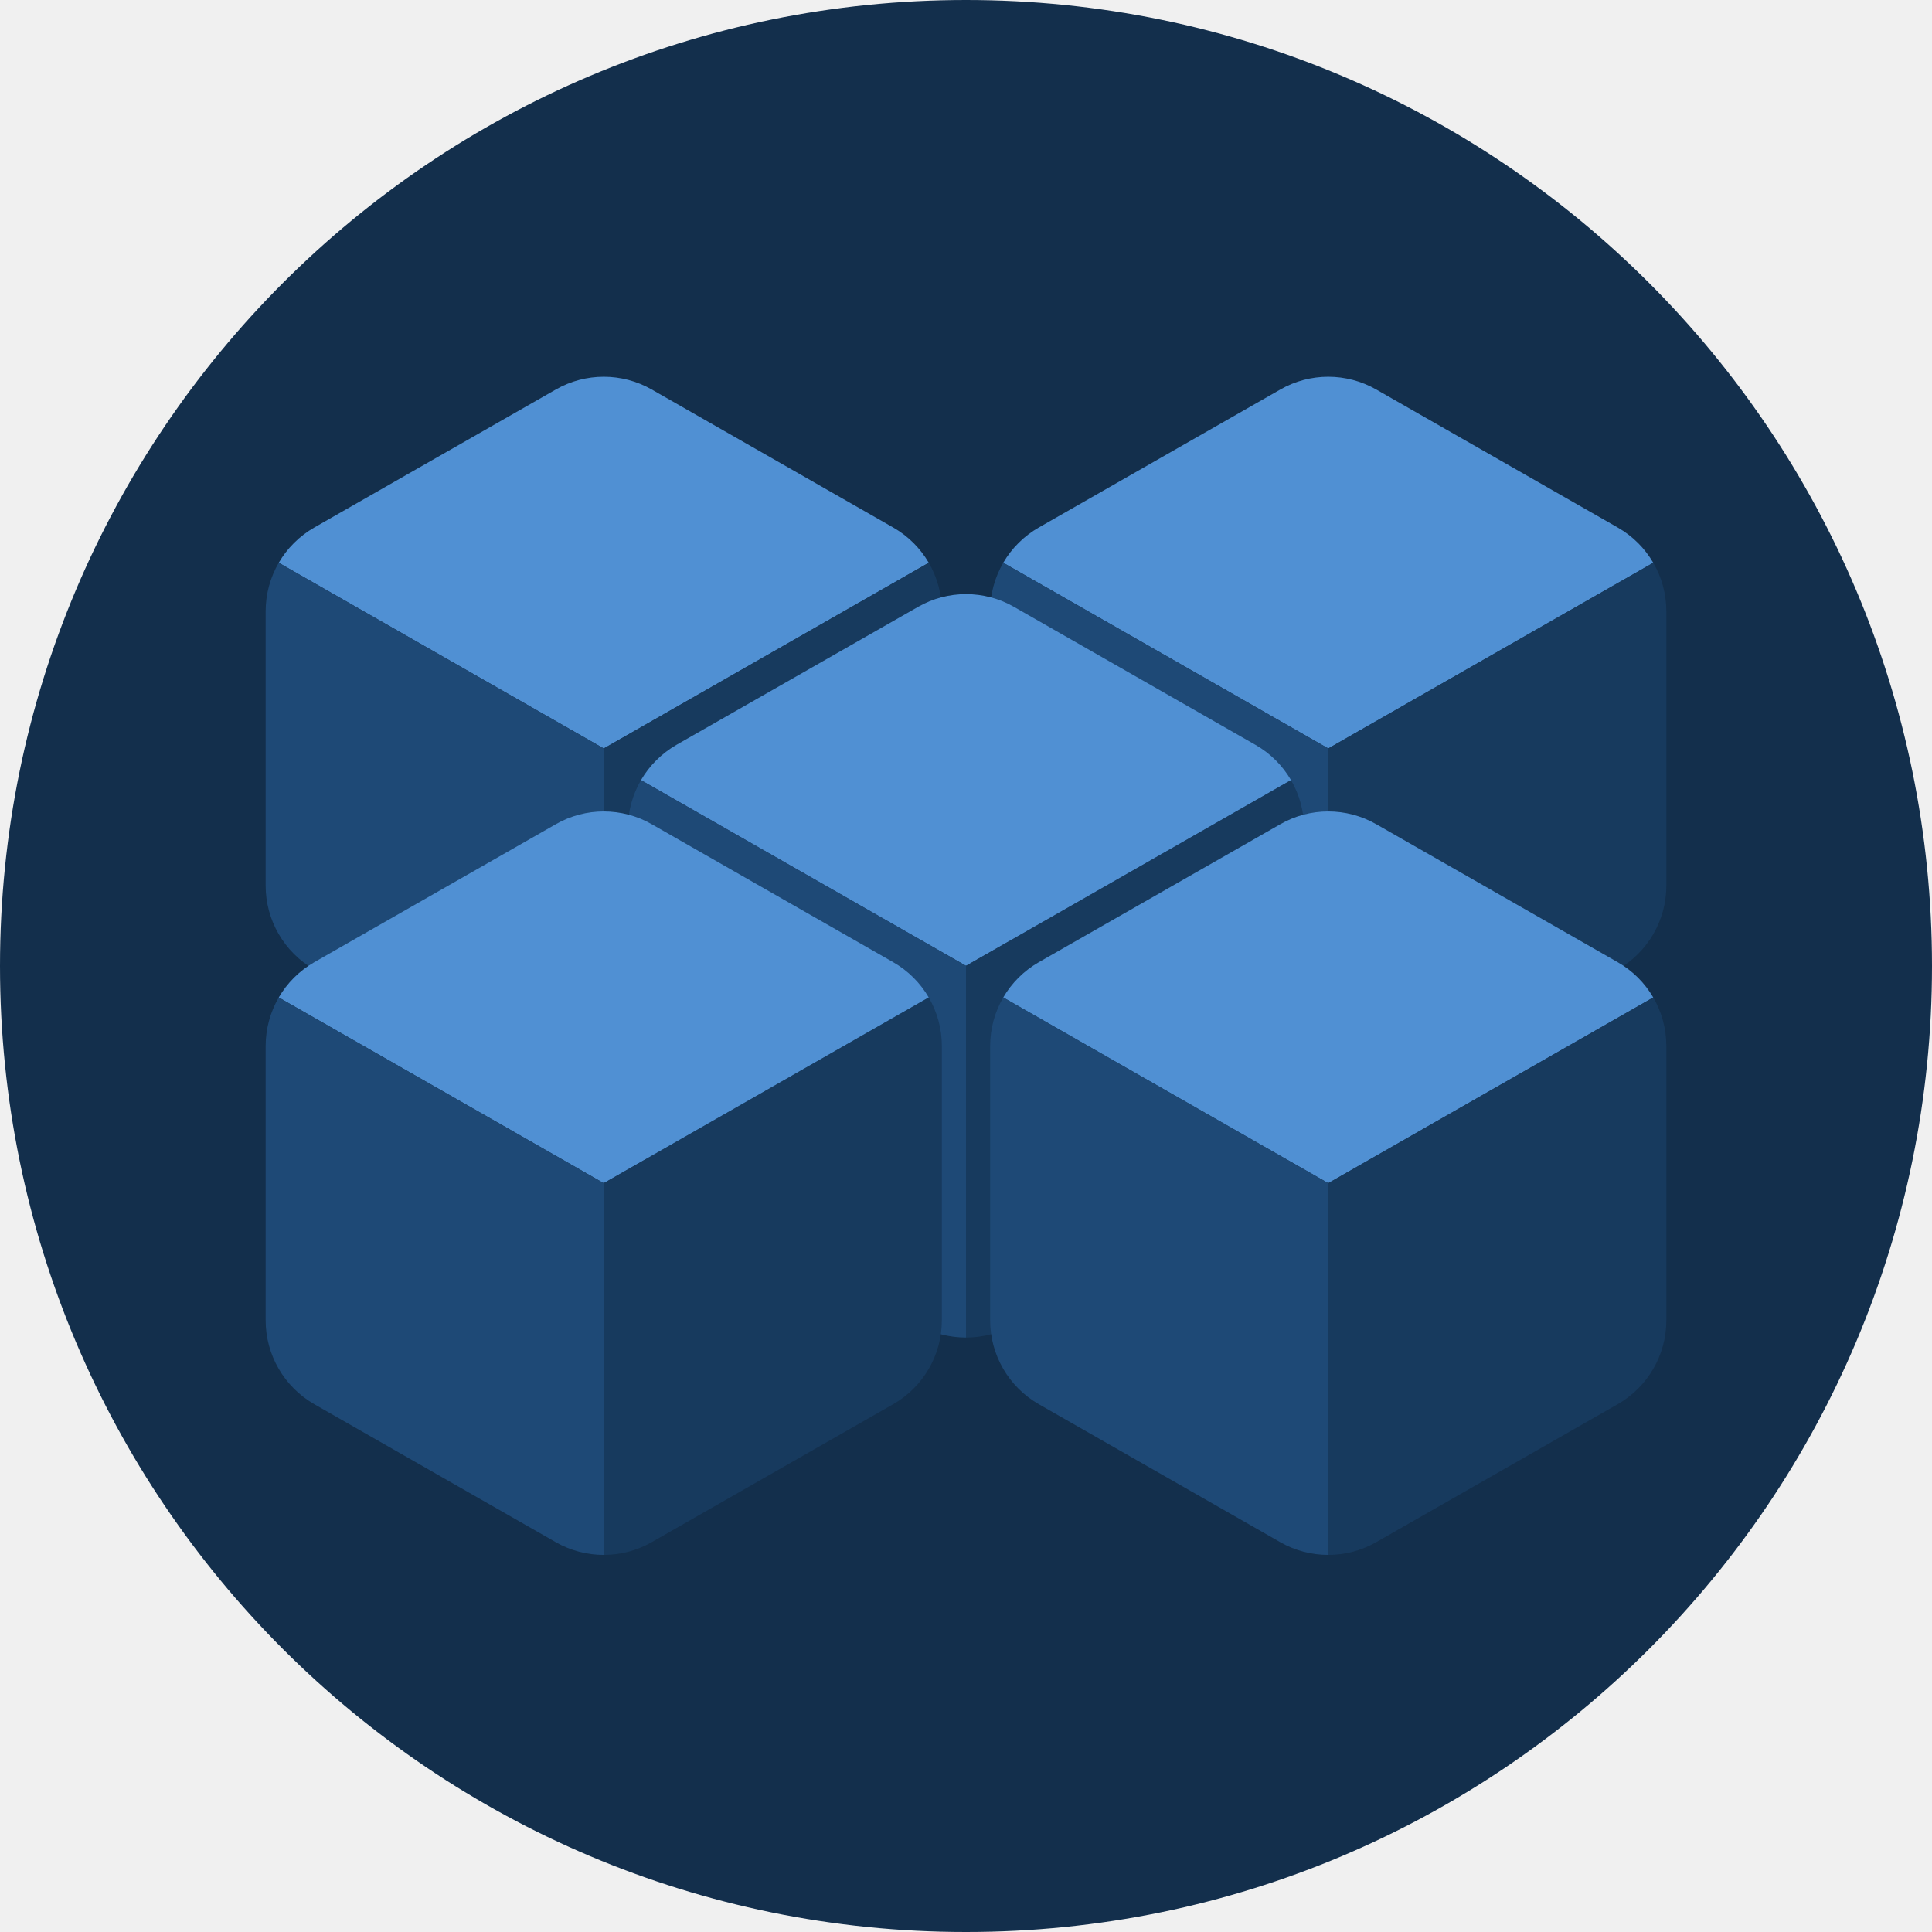
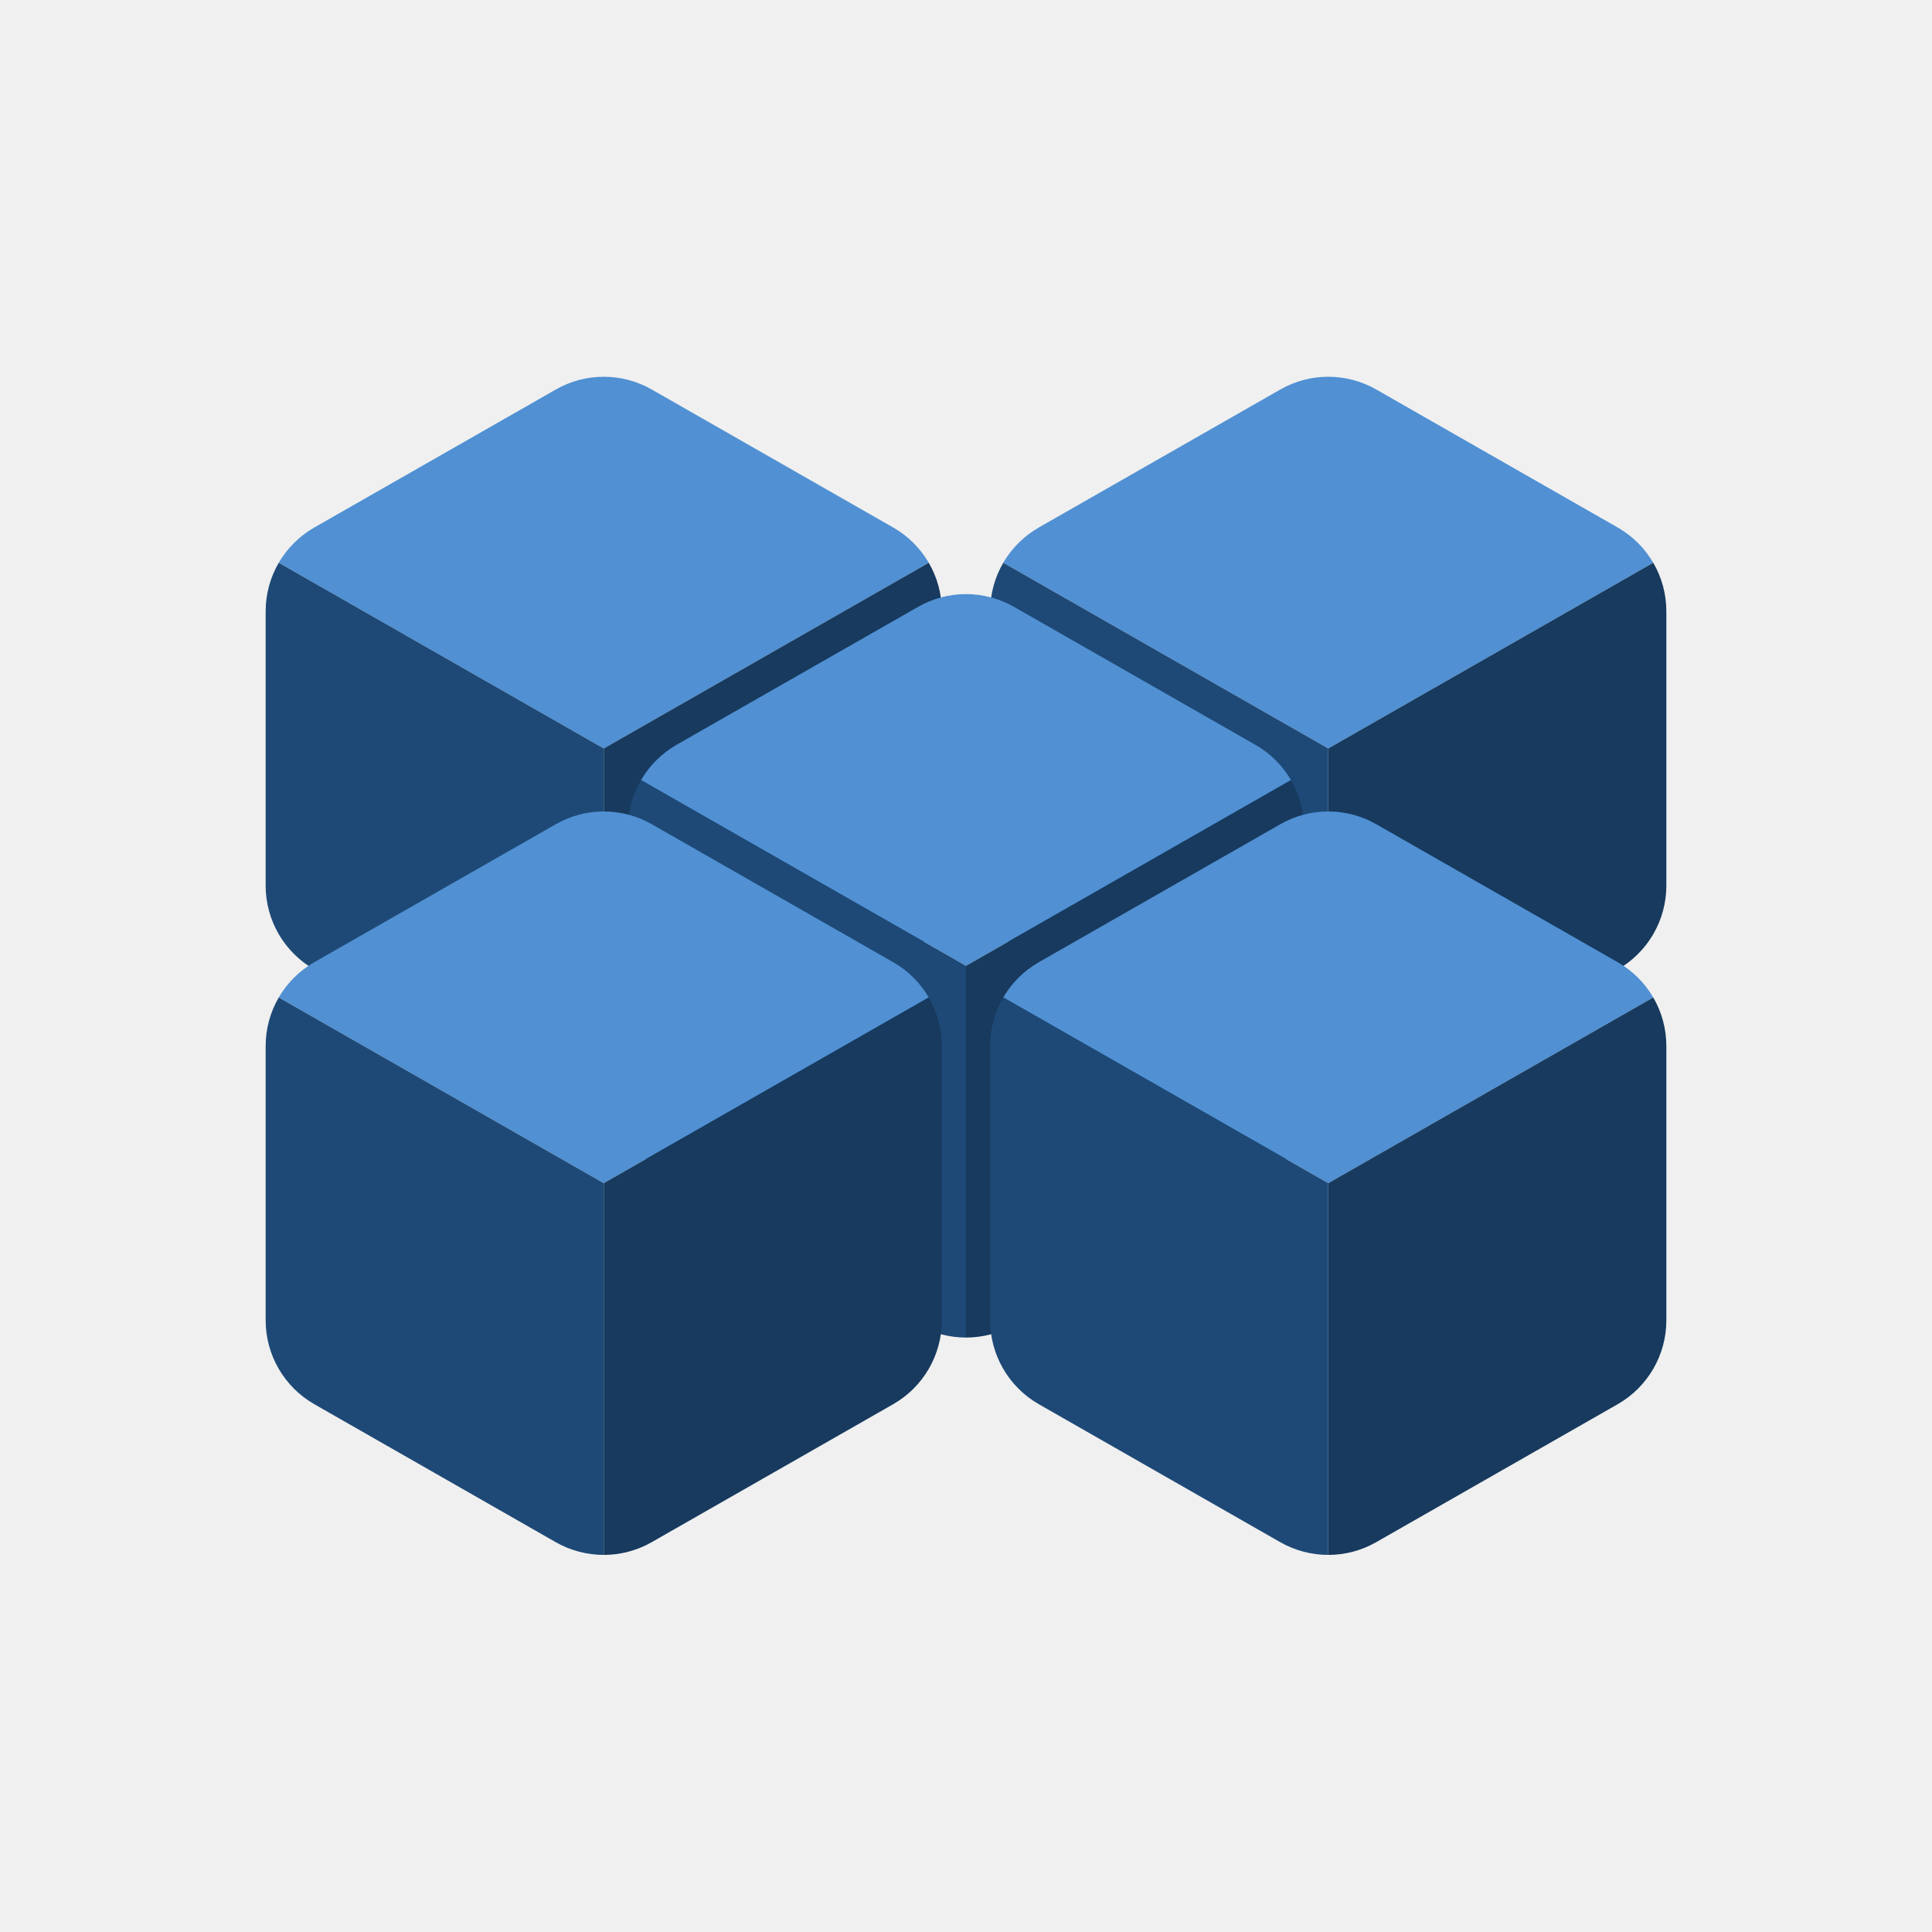
<svg xmlns="http://www.w3.org/2000/svg" width="32" height="32" viewBox="0 0 32 32" fill="none">
  <g clip-path="url(#clip0_6060_47950)">
-     <circle cx="16" cy="16" r="16" fill="#132F4C" />
    <path d="M16.617 9.321L22 12.397L27.383 9.321C27.244 9.082 27.043 8.879 26.794 8.737C26.794 8.737 26.794 8.737 26.794 8.737L22.794 6.451C22.302 6.17 21.698 6.17 21.207 6.451C21.206 6.451 21.207 6.45 21.207 6.451L17.206 8.737C17.206 8.737 17.206 8.736 17.206 8.737C16.958 8.879 16.756 9.082 16.617 9.321Z" fill="#5090D3" />
    <path d="M16.4 10.126V14.669C16.4 15.243 16.708 15.773 17.206 16.058L21.206 18.344C21.206 18.344 21.206 18.343 21.206 18.344C21.452 18.484 21.726 18.554 22 18.554V12.397L16.617 9.321C16.477 9.561 16.4 9.838 16.4 10.126Z" fill="#1E4976" />
    <path d="M22.793 18.344C22.547 18.484 22.274 18.554 22 18.554V12.397L27.383 9.321C27.523 9.561 27.6 9.838 27.6 10.126V14.669C27.6 15.243 27.292 15.773 26.794 16.058L22.793 18.344Z" fill="#173A5E" />
    <path d="M4.617 9.321L10 12.397L15.383 9.321C15.244 9.082 15.043 8.879 14.794 8.737C14.794 8.737 14.794 8.737 14.794 8.737L10.794 6.451C10.302 6.17 9.698 6.17 9.207 6.451C9.207 6.451 9.207 6.45 9.207 6.451L5.206 8.737C5.206 8.737 5.206 8.736 5.206 8.737C4.958 8.879 4.756 9.082 4.617 9.321Z" fill="#5090D3" />
    <path d="M4.4 10.126V14.669C4.4 15.243 4.708 15.773 5.206 16.058L9.206 18.344C9.206 18.344 9.206 18.343 9.206 18.344C9.452 18.484 9.726 18.554 10 18.554V12.397L4.617 9.321C4.477 9.561 4.4 9.838 4.4 10.126Z" fill="#1E4976" />
    <path d="M10.793 18.344C10.547 18.484 10.274 18.554 10 18.554V12.397L15.383 9.321C15.523 9.561 15.6 9.838 15.6 10.126V14.669C15.6 15.243 15.292 15.773 14.794 16.058L10.793 18.344Z" fill="#173A5E" />
    <path d="M10.617 12.921L16 15.997L21.383 12.921C21.244 12.682 21.043 12.479 20.794 12.337C20.794 12.337 20.794 12.337 20.794 12.337L16.794 10.051C16.302 9.77 15.698 9.77 15.207 10.051C15.207 10.051 15.207 10.05 15.207 10.051L11.206 12.336C11.206 12.337 11.206 12.336 11.206 12.336C10.958 12.479 10.756 12.682 10.617 12.921Z" fill="#5090D3" />
    <path d="M10.4 13.726V18.269C10.4 18.843 10.708 19.373 11.206 19.658L15.206 21.944C15.206 21.944 15.206 21.944 15.206 21.944C15.452 22.084 15.726 22.154 16 22.154V15.997L10.617 12.921C10.477 13.161 10.4 13.438 10.4 13.726Z" fill="#1E4976" />
    <path d="M16.793 21.944C16.547 22.084 16.274 22.154 16 22.154V15.997L21.383 12.921C21.523 13.161 21.6 13.438 21.6 13.726V18.269C21.6 18.843 21.292 19.373 20.794 19.658L16.793 21.944Z" fill="#173A5E" />
    <path d="M16.617 16.521L22 19.597L27.383 16.521C27.244 16.282 27.043 16.079 26.794 15.937C26.794 15.937 26.794 15.937 26.794 15.937L22.794 13.651C22.302 13.37 21.698 13.37 21.207 13.651C21.206 13.651 21.207 13.65 21.207 13.651L17.206 15.937C17.206 15.937 17.206 15.937 17.206 15.937C16.958 16.079 16.756 16.282 16.617 16.521Z" fill="#5090D3" />
    <path d="M16.4 17.326V21.869C16.4 22.443 16.708 22.973 17.206 23.258L21.206 25.544C21.206 25.544 21.206 25.544 21.206 25.544C21.452 25.684 21.726 25.754 22 25.754V19.597L16.617 16.521C16.477 16.761 16.4 17.038 16.4 17.326Z" fill="#1E4976" />
    <path d="M22.793 25.544C22.547 25.684 22.274 25.754 22 25.754V19.597L27.383 16.521C27.523 16.761 27.6 17.038 27.6 17.326V21.869C27.6 22.443 27.292 22.973 26.794 23.258L22.793 25.544Z" fill="#173A5E" />
    <path d="M4.617 16.521L10 19.597L15.383 16.521C15.244 16.282 15.043 16.079 14.794 15.937C14.794 15.937 14.794 15.937 14.794 15.937L10.794 13.651C10.302 13.37 9.698 13.37 9.207 13.651C9.207 13.651 9.207 13.65 9.207 13.651L5.206 15.937C5.206 15.937 5.206 15.937 5.206 15.937C4.958 16.079 4.756 16.282 4.617 16.521Z" fill="#5090D3" />
    <path d="M4.4 17.326V21.869C4.4 22.443 4.708 22.973 5.206 23.258L9.206 25.544C9.206 25.544 9.206 25.544 9.206 25.544C9.452 25.684 9.726 25.754 10 25.754V19.597L4.617 16.521C4.477 16.761 4.4 17.038 4.4 17.326Z" fill="#1E4976" />
    <path d="M10.793 25.544C10.547 25.684 10.274 25.754 10 25.754V19.597L15.383 16.521C15.523 16.761 15.6 17.038 15.6 17.326V21.869C15.6 22.443 15.292 22.973 14.794 23.258L10.793 25.544Z" fill="#173A5E" />
  </g>
  <defs>
    <clipPath id="clip0_6060_47950">
      <rect width="32" height="32" fill="white" />
    </clipPath>
  </defs>
</svg>
